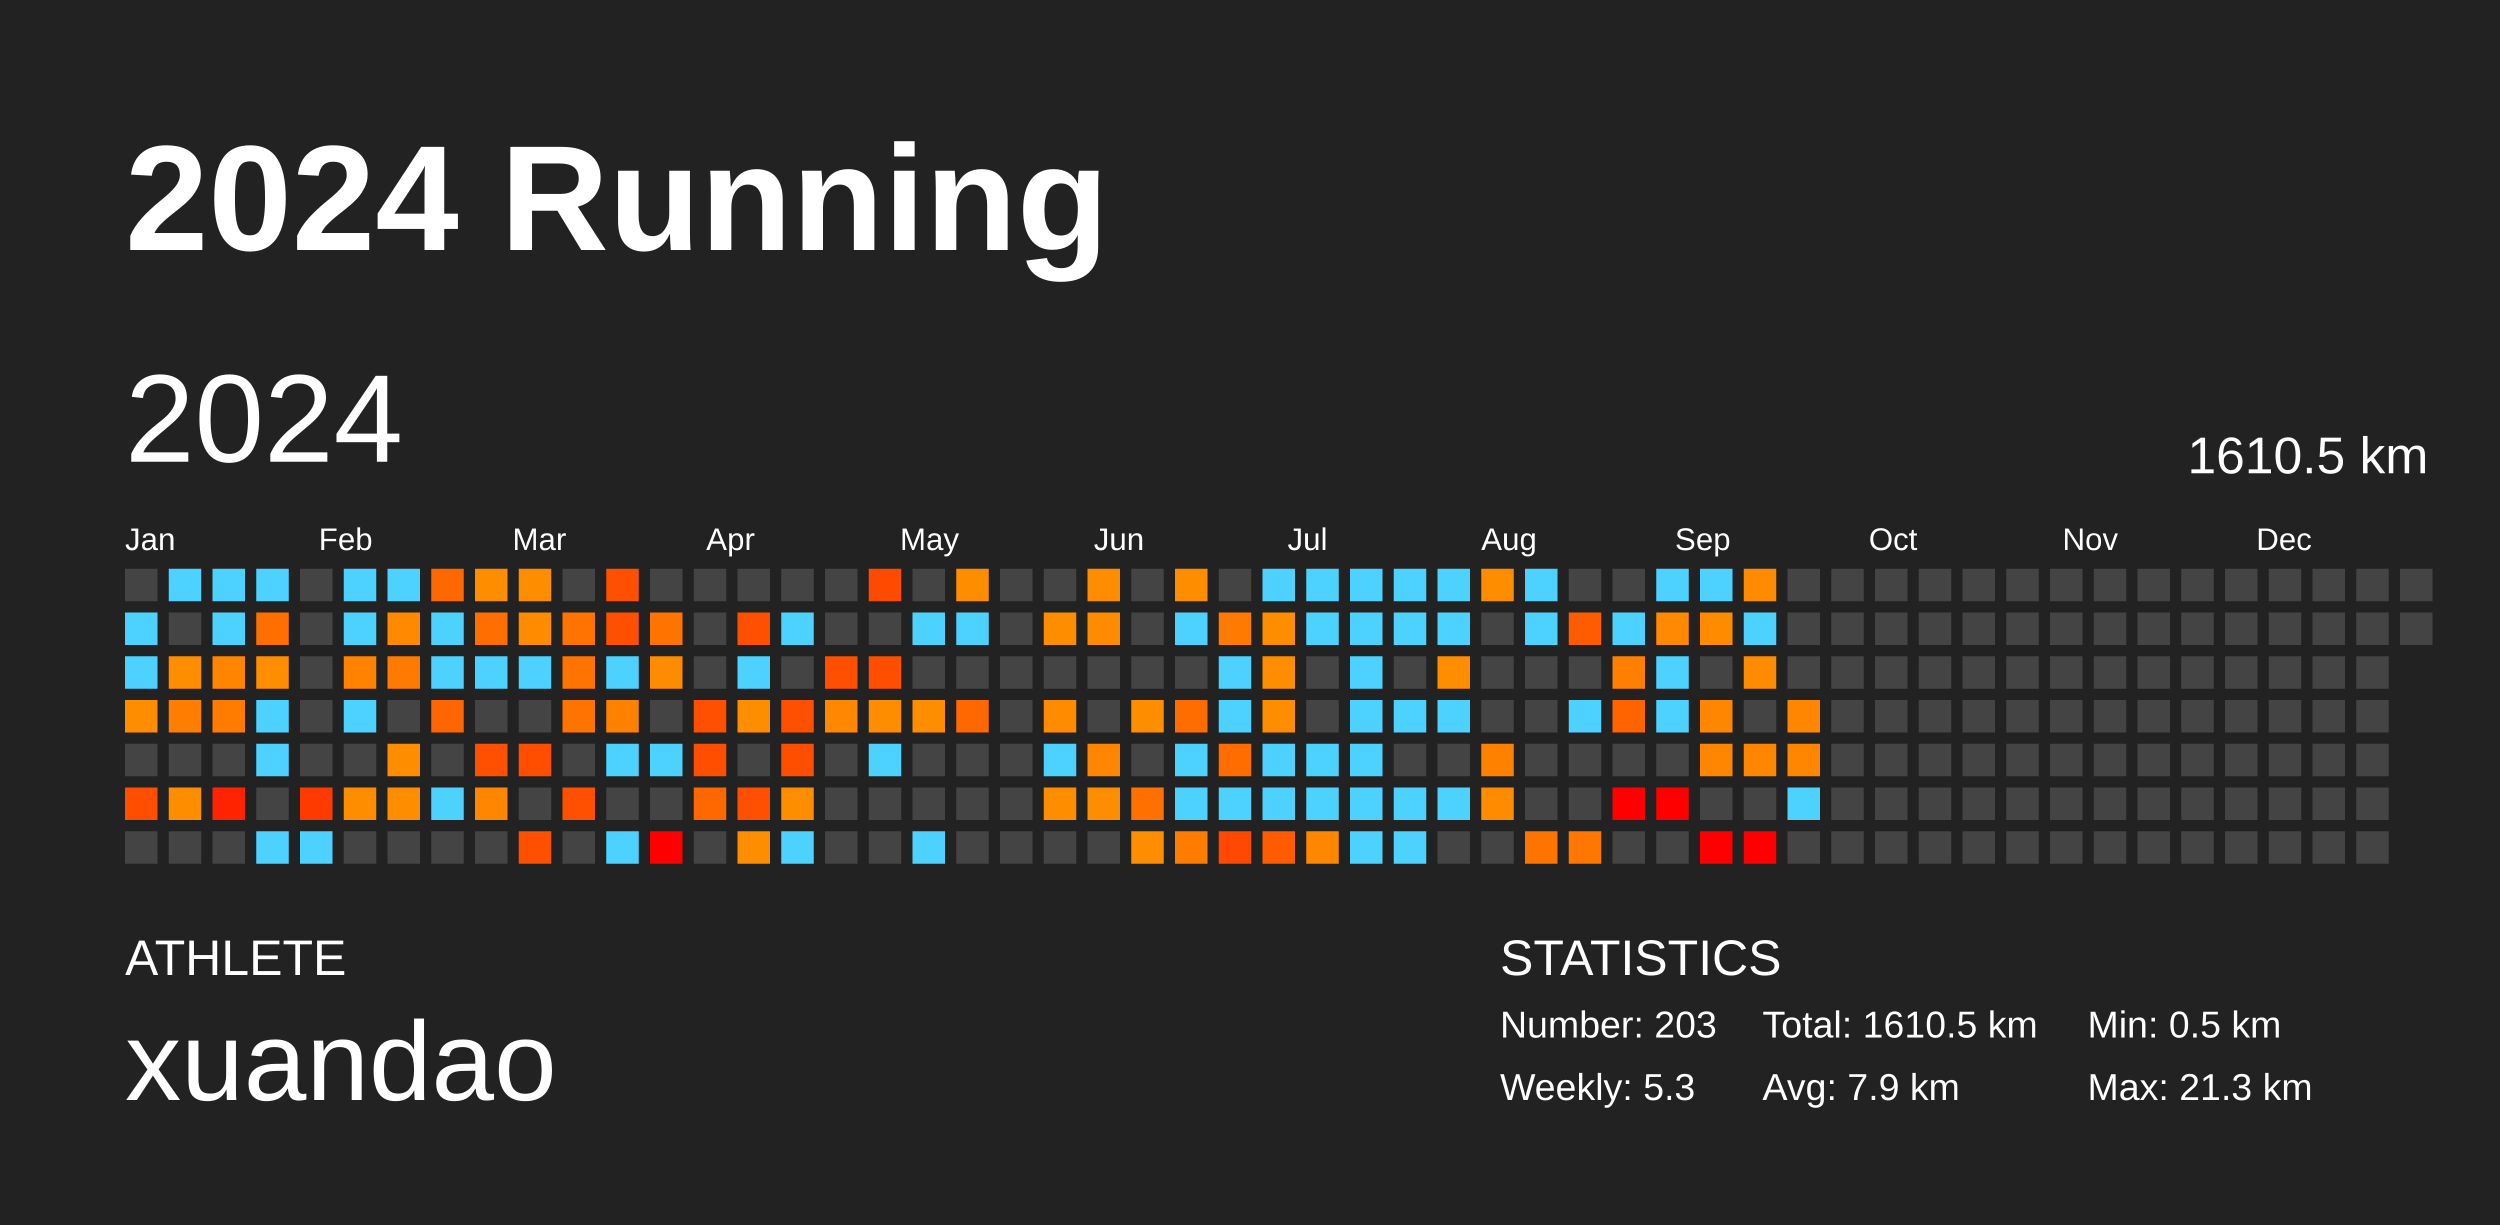
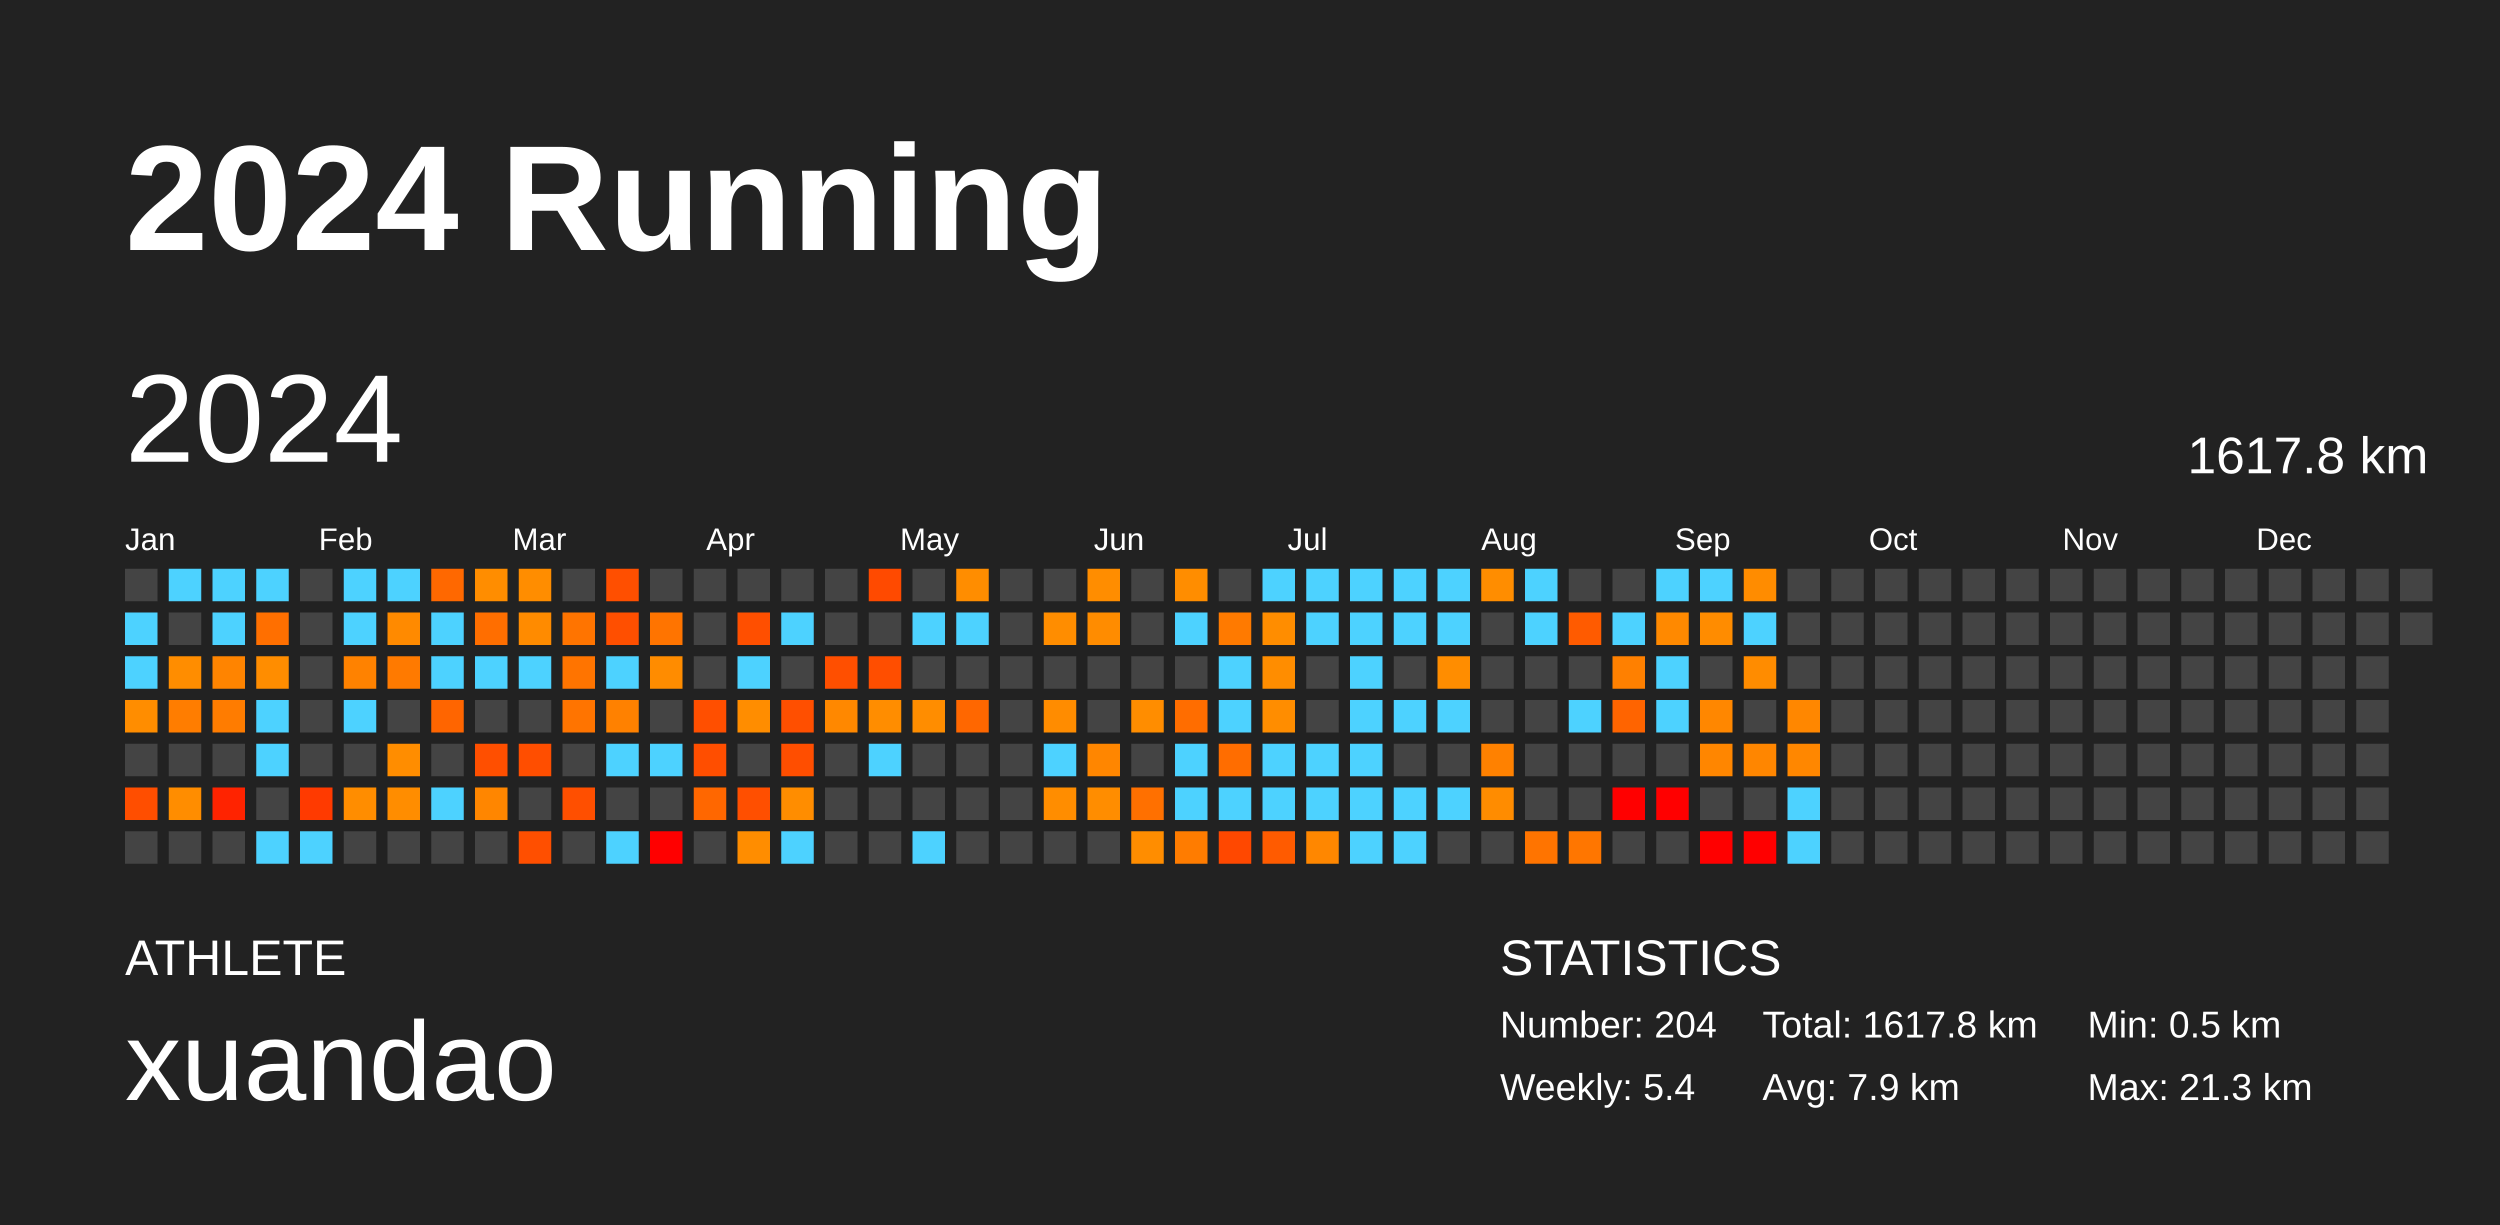
<svg xmlns="http://www.w3.org/2000/svg" baseProfile="full" height="98mm" version="1.1" viewBox="0,0,200,98" width="200mm">
  <defs />
  <rect fill="#222222" height="98" width="200" x="0" y="0" />
  <text fill="#FFFFFF" style="font-size:12px; font-family:Arial; font-weight:bold;" x="10" y="20">2024 Running</text>
  <text fill="#FFFFFF" style="font-size:4px; font-family:Arial" x="10" y="78">ATHLETE</text>
  <text fill="#FFFFFF" style="font-size:9px; font-family:Arial" x="10" y="88">xuandao</text>
  <text fill="#FFFFFF" style="font-size:4px; font-family:Arial" x="120" y="78">STATISTICS</text>
-   <text fill="#FFFFFF" style="font-size:3px; font-family:Arial" x="120" y="83">Number: 203</text>
-   <text fill="#FFFFFF" style="font-size:3px; font-family:Arial" x="120" y="88">Weekly: 5.3</text>
-   <text fill="#FFFFFF" style="font-size:3px; font-family:Arial" x="141" y="83">Total: 1610.5 km</text>
+   <text fill="#FFFFFF" style="font-size:3px; font-family:Arial" x="120" y="83">Number: 204</text>
+   <text fill="#FFFFFF" style="font-size:3px; font-family:Arial" x="120" y="88">Weekly: 5.4</text>
+   <text fill="#FFFFFF" style="font-size:3px; font-family:Arial" x="141" y="83">Total: 1617.8 km</text>
  <text fill="#FFFFFF" style="font-size:3px; font-family:Arial" x="141" y="88">Avg: 7.9 km</text>
  <text fill="#FFFFFF" style="font-size:3px; font-family:Arial" x="167" y="83">Min: 0.5 km</text>
  <text fill="#FFFFFF" style="font-size:3px; font-family:Arial" x="167" y="88">Max: 21.3 km</text>
  <text dominant-baseline="hanging" fill="#FFFFFF" style="font-size:10.0px; font-family:Arial;" x="10" y="30">2024</text>
-   <text dominant-baseline="hanging" fill="#FFFFFF" style="font-size:4.125px; font-family:Arial;" x="175" y="35">1610.5 km</text>
+   <text dominant-baseline="hanging" fill="#FFFFFF" style="font-size:4.125px; font-family:Arial;" x="175" y="35">1617.8 km</text>
  <text fill="#FFFFFF" style="font-size:2.5px; font-family:Arial" x="10.0" y="44">Jan</text>
  <text fill="#FFFFFF" style="font-size:2.5px; font-family:Arial" x="25.5" y="44">Feb</text>
  <text fill="#FFFFFF" style="font-size:2.5px; font-family:Arial" x="41.0" y="44">Mar</text>
  <text fill="#FFFFFF" style="font-size:2.5px; font-family:Arial" x="56.5" y="44">Apr</text>
  <text fill="#FFFFFF" style="font-size:2.5px; font-family:Arial" x="72.0" y="44">May</text>
  <text fill="#FFFFFF" style="font-size:2.5px; font-family:Arial" x="87.5" y="44">Jun</text>
  <text fill="#FFFFFF" style="font-size:2.5px; font-family:Arial" x="103.0" y="44">Jul</text>
  <text fill="#FFFFFF" style="font-size:2.5px; font-family:Arial" x="118.5" y="44">Aug</text>
  <text fill="#FFFFFF" style="font-size:2.5px; font-family:Arial" x="134.0" y="44">Sep</text>
  <text fill="#FFFFFF" style="font-size:2.5px; font-family:Arial" x="149.5" y="44">Oct</text>
  <text fill="#FFFFFF" style="font-size:2.5px; font-family:Arial" x="165.0" y="44">Nov</text>
  <text fill="#FFFFFF" style="font-size:2.5px; font-family:Arial" x="180.5" y="44">Dec</text>
  <rect fill="#444444" height="2.6" width="2.6" x="10.0" y="45.5" />
  <rect fill="#4dd2ff" height="2.6" width="2.6" x="10.0" y="49.0" />
  <rect fill="#4dd2ff" height="2.6" width="2.6" x="10.0" y="52.5" />
  <rect fill="#ff8d00" height="2.6" width="2.6" x="10.0" y="56.0" />
  <rect fill="#444444" height="2.6" width="2.6" x="10.0" y="59.5" />
  <rect fill="#ff4e00" height="2.6" width="2.6" x="10.0" y="63.0" />
  <rect fill="#444444" height="2.6" width="2.6" x="10.0" y="66.5" />
  <rect fill="#4dd2ff" height="2.6" width="2.6" x="13.5" y="45.5" />
  <rect fill="#444444" height="2.6" width="2.6" x="13.5" y="49.0" />
  <rect fill="#ff8d00" height="2.6" width="2.6" x="13.5" y="52.5" />
  <rect fill="#ff7d00" height="2.6" width="2.6" x="13.5" y="56.0" />
  <rect fill="#444444" height="2.6" width="2.6" x="13.5" y="59.5" />
  <rect fill="#ff8d00" height="2.6" width="2.6" x="13.5" y="63.0" />
  <rect fill="#444444" height="2.6" width="2.6" x="13.5" y="66.5" />
  <rect fill="#4dd2ff" height="2.6" width="2.6" x="17.0" y="45.5" />
  <rect fill="#4dd2ff" height="2.6" width="2.6" x="17.0" y="49.0" />
  <rect fill="#ff8400" height="2.6" width="2.6" x="17.0" y="52.5" />
  <rect fill="#ff7c00" height="2.6" width="2.6" x="17.0" y="56.0" />
  <rect fill="#444444" height="2.6" width="2.6" x="17.0" y="59.5" />
  <rect fill="#ff2300" height="2.6" width="2.6" x="17.0" y="63.0" />
  <rect fill="#444444" height="2.6" width="2.6" x="17.0" y="66.5" />
  <rect fill="#4dd2ff" height="2.6" width="2.6" x="20.5" y="45.5" />
  <rect fill="#ff6f00" height="2.6" width="2.6" x="20.5" y="49.0" />
  <rect fill="#ff8d00" height="2.6" width="2.6" x="20.5" y="52.5" />
  <rect fill="#4dd2ff" height="2.6" width="2.6" x="20.5" y="56.0" />
  <rect fill="#4dd2ff" height="2.6" width="2.6" x="20.5" y="59.5" />
  <rect fill="#444444" height="2.6" width="2.6" x="20.5" y="63.0" />
  <rect fill="#4dd2ff" height="2.6" width="2.6" x="20.5" y="66.5" />
  <rect fill="#444444" height="2.6" width="2.6" x="24.0" y="45.5" />
  <rect fill="#444444" height="2.6" width="2.6" x="24.0" y="49.0" />
  <rect fill="#444444" height="2.6" width="2.6" x="24.0" y="52.5" />
  <rect fill="#444444" height="2.6" width="2.6" x="24.0" y="56.0" />
  <rect fill="#444444" height="2.6" width="2.6" x="24.0" y="59.5" />
  <rect fill="#ff3a00" height="2.6" width="2.6" x="24.0" y="63.0" />
  <rect fill="#4dd2ff" height="2.6" width="2.6" x="24.0" y="66.5" />
  <rect fill="#4dd2ff" height="2.6" width="2.6" x="27.5" y="45.5" />
  <rect fill="#4dd2ff" height="2.6" width="2.6" x="27.5" y="49.0" />
  <rect fill="#ff8200" height="2.6" width="2.6" x="27.5" y="52.5" />
  <rect fill="#4dd2ff" height="2.6" width="2.6" x="27.5" y="56.0" />
  <rect fill="#444444" height="2.6" width="2.6" x="27.5" y="59.5" />
  <rect fill="#ff8d00" height="2.6" width="2.6" x="27.5" y="63.0" />
  <rect fill="#444444" height="2.6" width="2.6" x="27.5" y="66.5" />
  <rect fill="#4dd2ff" height="2.6" width="2.6" x="31.0" y="45.5" />
  <rect fill="#ff8a00" height="2.6" width="2.6" x="31.0" y="49.0" />
  <rect fill="#ff7a00" height="2.6" width="2.6" x="31.0" y="52.5" />
  <rect fill="#444444" height="2.6" width="2.6" x="31.0" y="56.0" />
  <rect fill="#ff8d00" height="2.6" width="2.6" x="31.0" y="59.5" />
  <rect fill="#ff8d00" height="2.6" width="2.6" x="31.0" y="63.0" />
  <rect fill="#444444" height="2.6" width="2.6" x="31.0" y="66.5" />
  <rect fill="#ff6800" height="2.6" width="2.6" x="34.5" y="45.5" />
  <rect fill="#4dd2ff" height="2.6" width="2.6" x="34.5" y="49.0" />
  <rect fill="#4dd2ff" height="2.6" width="2.6" x="34.5" y="52.5" />
  <rect fill="#ff6500" height="2.6" width="2.6" x="34.5" y="56.0" />
  <rect fill="#444444" height="2.6" width="2.6" x="34.5" y="59.5" />
  <rect fill="#4dd2ff" height="2.6" width="2.6" x="34.5" y="63.0" />
  <rect fill="#444444" height="2.6" width="2.6" x="34.5" y="66.5" />
  <rect fill="#ff8d00" height="2.6" width="2.6" x="38.0" y="45.5" />
  <rect fill="#ff6e00" height="2.6" width="2.6" x="38.0" y="49.0" />
  <rect fill="#4dd2ff" height="2.6" width="2.6" x="38.0" y="52.5" />
  <rect fill="#444444" height="2.6" width="2.6" x="38.0" y="56.0" />
  <rect fill="#ff4f00" height="2.6" width="2.6" x="38.0" y="59.5" />
  <rect fill="#ff8600" height="2.6" width="2.6" x="38.0" y="63.0" />
  <rect fill="#444444" height="2.6" width="2.6" x="38.0" y="66.5" />
  <rect fill="#ff8d00" height="2.6" width="2.6" x="41.5" y="45.5" />
  <rect fill="#ff8b00" height="2.6" width="2.6" x="41.5" y="49.0" />
  <rect fill="#4dd2ff" height="2.6" width="2.6" x="41.5" y="52.5" />
  <rect fill="#444444" height="2.6" width="2.6" x="41.5" y="56.0" />
  <rect fill="#ff4e00" height="2.6" width="2.6" x="41.5" y="59.5" />
  <rect fill="#444444" height="2.6" width="2.6" x="41.5" y="63.0" />
  <rect fill="#ff4f00" height="2.6" width="2.6" x="41.5" y="66.5" />
  <rect fill="#444444" height="2.6" width="2.6" x="45.0" y="45.5" />
  <rect fill="#ff7400" height="2.6" width="2.6" x="45.0" y="49.0" />
  <rect fill="#ff7400" height="2.6" width="2.6" x="45.0" y="52.5" />
  <rect fill="#ff7400" height="2.6" width="2.6" x="45.0" y="56.0" />
  <rect fill="#444444" height="2.6" width="2.6" x="45.0" y="59.5" />
  <rect fill="#ff4f00" height="2.6" width="2.6" x="45.0" y="63.0" />
  <rect fill="#444444" height="2.6" width="2.6" x="45.0" y="66.5" />
  <rect fill="#ff4f00" height="2.6" width="2.6" x="48.5" y="45.5" />
  <rect fill="#ff4f00" height="2.6" width="2.6" x="48.5" y="49.0" />
  <rect fill="#4dd2ff" height="2.6" width="2.6" x="48.5" y="52.5" />
  <rect fill="#ff8100" height="2.6" width="2.6" x="48.5" y="56.0" />
  <rect fill="#4dd2ff" height="2.6" width="2.6" x="48.5" y="59.5" />
  <rect fill="#444444" height="2.6" width="2.6" x="48.5" y="63.0" />
  <rect fill="#4dd2ff" height="2.6" width="2.6" x="48.5" y="66.5" />
  <rect fill="#444444" height="2.6" width="2.6" x="52.0" y="45.5" />
  <rect fill="#ff7400" height="2.6" width="2.6" x="52.0" y="49.0" />
  <rect fill="#ff8c00" height="2.6" width="2.6" x="52.0" y="52.5" />
  <rect fill="#444444" height="2.6" width="2.6" x="52.0" y="56.0" />
  <rect fill="#4dd2ff" height="2.6" width="2.6" x="52.0" y="59.5" />
  <rect fill="#444444" height="2.6" width="2.6" x="52.0" y="63.0" />
  <rect fill="red" height="2.6" width="2.6" x="52.0" y="66.5" />
  <rect fill="#444444" height="2.6" width="2.6" x="55.5" y="45.5" />
  <rect fill="#444444" height="2.6" width="2.6" x="55.5" y="49.0" />
  <rect fill="#444444" height="2.6" width="2.6" x="55.5" y="52.5" />
  <rect fill="#ff4f00" height="2.6" width="2.6" x="55.5" y="56.0" />
  <rect fill="#ff4e00" height="2.6" width="2.6" x="55.5" y="59.5" />
  <rect fill="#ff6700" height="2.6" width="2.6" x="55.5" y="63.0" />
  <rect fill="#444444" height="2.6" width="2.6" x="55.5" y="66.5" />
  <rect fill="#444444" height="2.6" width="2.6" x="59.0" y="45.5" />
  <rect fill="#ff4f00" height="2.6" width="2.6" x="59.0" y="49.0" />
  <rect fill="#4dd2ff" height="2.6" width="2.6" x="59.0" y="52.5" />
  <rect fill="#ff8d00" height="2.6" width="2.6" x="59.0" y="56.0" />
  <rect fill="#444444" height="2.6" width="2.6" x="59.0" y="59.5" />
  <rect fill="#ff4f00" height="2.6" width="2.6" x="59.0" y="63.0" />
  <rect fill="#ff8d00" height="2.6" width="2.6" x="59.0" y="66.5" />
  <rect fill="#444444" height="2.6" width="2.6" x="62.5" y="45.5" />
  <rect fill="#4dd2ff" height="2.6" width="2.6" x="62.5" y="49.0" />
  <rect fill="#444444" height="2.6" width="2.6" x="62.5" y="52.5" />
  <rect fill="#ff4f00" height="2.6" width="2.6" x="62.5" y="56.0" />
  <rect fill="#ff4e00" height="2.6" width="2.6" x="62.5" y="59.5" />
  <rect fill="#ff8d00" height="2.6" width="2.6" x="62.5" y="63.0" />
  <rect fill="#4dd2ff" height="2.6" width="2.6" x="62.5" y="66.5" />
  <rect fill="#444444" height="2.6" width="2.6" x="66.0" y="45.5" />
  <rect fill="#444444" height="2.6" width="2.6" x="66.0" y="49.0" />
  <rect fill="#ff4f00" height="2.6" width="2.6" x="66.0" y="52.5" />
  <rect fill="#ff8800" height="2.6" width="2.6" x="66.0" y="56.0" />
  <rect fill="#444444" height="2.6" width="2.6" x="66.0" y="59.5" />
  <rect fill="#444444" height="2.6" width="2.6" x="66.0" y="63.0" />
  <rect fill="#444444" height="2.6" width="2.6" x="66.0" y="66.5" />
  <rect fill="#ff4a00" height="2.6" width="2.6" x="69.5" y="45.5" />
  <rect fill="#444444" height="2.6" width="2.6" x="69.5" y="49.0" />
  <rect fill="#ff4e00" height="2.6" width="2.6" x="69.5" y="52.5" />
  <rect fill="#ff8d00" height="2.6" width="2.6" x="69.5" y="56.0" />
  <rect fill="#4dd2ff" height="2.6" width="2.6" x="69.5" y="59.5" />
  <rect fill="#444444" height="2.6" width="2.6" x="69.5" y="63.0" />
  <rect fill="#444444" height="2.6" width="2.6" x="69.5" y="66.5" />
  <rect fill="#444444" height="2.6" width="2.6" x="73.0" y="45.5" />
  <rect fill="#4dd2ff" height="2.6" width="2.6" x="73.0" y="49.0" />
  <rect fill="#444444" height="2.6" width="2.6" x="73.0" y="52.5" />
  <rect fill="#ff8d00" height="2.6" width="2.6" x="73.0" y="56.0" />
  <rect fill="#444444" height="2.6" width="2.6" x="73.0" y="59.5" />
  <rect fill="#444444" height="2.6" width="2.6" x="73.0" y="63.0" />
  <rect fill="#4dd2ff" height="2.6" width="2.6" x="73.0" y="66.5" />
  <rect fill="#ff8d00" height="2.6" width="2.6" x="76.5" y="45.5" />
  <rect fill="#4dd2ff" height="2.6" width="2.6" x="76.5" y="49.0" />
  <rect fill="#444444" height="2.6" width="2.6" x="76.5" y="52.5" />
  <rect fill="#ff6700" height="2.6" width="2.6" x="76.5" y="56.0" />
  <rect fill="#444444" height="2.6" width="2.6" x="76.5" y="59.5" />
  <rect fill="#444444" height="2.6" width="2.6" x="76.5" y="63.0" />
  <rect fill="#444444" height="2.6" width="2.6" x="76.5" y="66.5" />
  <rect fill="#444444" height="2.6" width="2.6" x="80.0" y="45.5" />
  <rect fill="#444444" height="2.6" width="2.6" x="80.0" y="49.0" />
  <rect fill="#444444" height="2.6" width="2.6" x="80.0" y="52.5" />
  <rect fill="#444444" height="2.6" width="2.6" x="80.0" y="56.0" />
  <rect fill="#444444" height="2.6" width="2.6" x="80.0" y="59.5" />
  <rect fill="#444444" height="2.6" width="2.6" x="80.0" y="63.0" />
  <rect fill="#444444" height="2.6" width="2.6" x="80.0" y="66.5" />
  <rect fill="#444444" height="2.6" width="2.6" x="83.5" y="45.5" />
  <rect fill="#ff8d00" height="2.6" width="2.6" x="83.5" y="49.0" />
  <rect fill="#444444" height="2.6" width="2.6" x="83.5" y="52.5" />
  <rect fill="#ff8c00" height="2.6" width="2.6" x="83.5" y="56.0" />
  <rect fill="#4dd2ff" height="2.6" width="2.6" x="83.5" y="59.5" />
  <rect fill="#ff8d00" height="2.6" width="2.6" x="83.5" y="63.0" />
  <rect fill="#444444" height="2.6" width="2.6" x="83.5" y="66.5" />
  <rect fill="#ff8d00" height="2.6" width="2.6" x="87.0" y="45.5" />
  <rect fill="#ff8c00" height="2.6" width="2.6" x="87.0" y="49.0" />
  <rect fill="#444444" height="2.6" width="2.6" x="87.0" y="52.5" />
  <rect fill="#444444" height="2.6" width="2.6" x="87.0" y="56.0" />
  <rect fill="#ff8600" height="2.6" width="2.6" x="87.0" y="59.5" />
  <rect fill="#ff8d00" height="2.6" width="2.6" x="87.0" y="63.0" />
  <rect fill="#444444" height="2.6" width="2.6" x="87.0" y="66.5" />
  <rect fill="#444444" height="2.6" width="2.6" x="90.5" y="45.5" />
  <rect fill="#444444" height="2.6" width="2.6" x="90.5" y="49.0" />
  <rect fill="#444444" height="2.6" width="2.6" x="90.5" y="52.5" />
  <rect fill="#ff8d00" height="2.6" width="2.6" x="90.5" y="56.0" />
  <rect fill="#444444" height="2.6" width="2.6" x="90.5" y="59.5" />
  <rect fill="#ff7000" height="2.6" width="2.6" x="90.5" y="63.0" />
  <rect fill="#ff8d00" height="2.6" width="2.6" x="90.5" y="66.5" />
  <rect fill="#ff8d00" height="2.6" width="2.6" x="94.0" y="45.5" />
  <rect fill="#4dd2ff" height="2.6" width="2.6" x="94.0" y="49.0" />
  <rect fill="#444444" height="2.6" width="2.6" x="94.0" y="52.5" />
  <rect fill="#ff6d00" height="2.6" width="2.6" x="94.0" y="56.0" />
  <rect fill="#4dd2ff" height="2.6" width="2.6" x="94.0" y="59.5" />
  <rect fill="#4dd2ff" height="2.6" width="2.6" x="94.0" y="63.0" />
  <rect fill="#ff7c00" height="2.6" width="2.6" x="94.0" y="66.5" />
  <rect fill="#444444" height="2.6" width="2.6" x="97.5" y="45.5" />
  <rect fill="#ff7a00" height="2.6" width="2.6" x="97.5" y="49.0" />
  <rect fill="#4dd2ff" height="2.6" width="2.6" x="97.5" y="52.5" />
  <rect fill="#4dd2ff" height="2.6" width="2.6" x="97.5" y="56.0" />
  <rect fill="#ff6d00" height="2.6" width="2.6" x="97.5" y="59.5" />
  <rect fill="#4dd2ff" height="2.6" width="2.6" x="97.5" y="63.0" />
  <rect fill="#ff4800" height="2.6" width="2.6" x="97.5" y="66.5" />
  <rect fill="#4dd2ff" height="2.6" width="2.6" x="101.0" y="45.5" />
  <rect fill="#ff8d00" height="2.6" width="2.6" x="101.0" y="49.0" />
  <rect fill="#ff8d00" height="2.6" width="2.6" x="101.0" y="52.5" />
  <rect fill="#ff8d00" height="2.6" width="2.6" x="101.0" y="56.0" />
  <rect fill="#4dd2ff" height="2.6" width="2.6" x="101.0" y="59.5" />
  <rect fill="#4dd2ff" height="2.6" width="2.6" x="101.0" y="63.0" />
  <rect fill="#ff5b00" height="2.6" width="2.6" x="101.0" y="66.5" />
  <rect fill="#4dd2ff" height="2.6" width="2.6" x="104.5" y="45.5" />
  <rect fill="#4dd2ff" height="2.6" width="2.6" x="104.5" y="49.0" />
  <rect fill="#444444" height="2.6" width="2.6" x="104.5" y="52.5" />
  <rect fill="#444444" height="2.6" width="2.6" x="104.5" y="56.0" />
  <rect fill="#4dd2ff" height="2.6" width="2.6" x="104.5" y="59.5" />
  <rect fill="#4dd2ff" height="2.6" width="2.6" x="104.5" y="63.0" />
  <rect fill="#ff8700" height="2.6" width="2.6" x="104.5" y="66.5" />
  <rect fill="#4dd2ff" height="2.6" width="2.6" x="108.0" y="45.5" />
  <rect fill="#4dd2ff" height="2.6" width="2.6" x="108.0" y="49.0" />
  <rect fill="#4dd2ff" height="2.6" width="2.6" x="108.0" y="52.5" />
  <rect fill="#4dd2ff" height="2.6" width="2.6" x="108.0" y="56.0" />
  <rect fill="#4dd2ff" height="2.6" width="2.6" x="108.0" y="59.5" />
  <rect fill="#4dd2ff" height="2.6" width="2.6" x="108.0" y="63.0" />
  <rect fill="#4dd2ff" height="2.6" width="2.6" x="108.0" y="66.5" />
  <rect fill="#4dd2ff" height="2.6" width="2.6" x="111.5" y="45.5" />
  <rect fill="#4dd2ff" height="2.6" width="2.6" x="111.5" y="49.0" />
  <rect fill="#444444" height="2.6" width="2.6" x="111.5" y="52.5" />
  <rect fill="#4dd2ff" height="2.6" width="2.6" x="111.5" y="56.0" />
  <rect fill="#444444" height="2.6" width="2.6" x="111.5" y="59.5" />
  <rect fill="#4dd2ff" height="2.6" width="2.6" x="111.5" y="63.0" />
  <rect fill="#4dd2ff" height="2.6" width="2.6" x="111.5" y="66.5" />
  <rect fill="#4dd2ff" height="2.6" width="2.6" x="115.0" y="45.5" />
  <rect fill="#4dd2ff" height="2.6" width="2.6" x="115.0" y="49.0" />
  <rect fill="#ff8d00" height="2.6" width="2.6" x="115.0" y="52.5" />
  <rect fill="#4dd2ff" height="2.6" width="2.6" x="115.0" y="56.0" />
  <rect fill="#444444" height="2.6" width="2.6" x="115.0" y="59.5" />
  <rect fill="#4dd2ff" height="2.6" width="2.6" x="115.0" y="63.0" />
  <rect fill="#444444" height="2.6" width="2.6" x="115.0" y="66.5" />
  <rect fill="#ff8d00" height="2.6" width="2.6" x="118.5" y="45.5" />
  <rect fill="#444444" height="2.6" width="2.6" x="118.5" y="49.0" />
  <rect fill="#444444" height="2.6" width="2.6" x="118.5" y="52.5" />
  <rect fill="#444444" height="2.6" width="2.6" x="118.5" y="56.0" />
  <rect fill="#ff8100" height="2.6" width="2.6" x="118.5" y="59.5" />
  <rect fill="#ff8c00" height="2.6" width="2.6" x="118.5" y="63.0" />
  <rect fill="#444444" height="2.6" width="2.6" x="118.5" y="66.5" />
  <rect fill="#4dd2ff" height="2.6" width="2.6" x="122.0" y="45.5" />
  <rect fill="#4dd2ff" height="2.6" width="2.6" x="122.0" y="49.0" />
  <rect fill="#444444" height="2.6" width="2.6" x="122.0" y="52.5" />
  <rect fill="#444444" height="2.6" width="2.6" x="122.0" y="56.0" />
  <rect fill="#444444" height="2.6" width="2.6" x="122.0" y="59.5" />
  <rect fill="#444444" height="2.6" width="2.6" x="122.0" y="63.0" />
  <rect fill="#ff7400" height="2.6" width="2.6" x="122.0" y="66.5" />
  <rect fill="#444444" height="2.6" width="2.6" x="125.5" y="45.5" />
  <rect fill="#ff5b00" height="2.6" width="2.6" x="125.5" y="49.0" />
  <rect fill="#444444" height="2.6" width="2.6" x="125.5" y="52.5" />
  <rect fill="#4dd2ff" height="2.6" width="2.6" x="125.5" y="56.0" />
  <rect fill="#444444" height="2.6" width="2.6" x="125.5" y="59.5" />
  <rect fill="#444444" height="2.6" width="2.6" x="125.5" y="63.0" />
  <rect fill="#ff7600" height="2.6" width="2.6" x="125.5" y="66.5" />
  <rect fill="#444444" height="2.6" width="2.6" x="129.0" y="45.5" />
  <rect fill="#4dd2ff" height="2.6" width="2.6" x="129.0" y="49.0" />
  <rect fill="#ff8000" height="2.6" width="2.6" x="129.0" y="52.5" />
  <rect fill="#ff6400" height="2.6" width="2.6" x="129.0" y="56.0" />
  <rect fill="#444444" height="2.6" width="2.6" x="129.0" y="59.5" />
  <rect fill="red" height="2.6" width="2.6" x="129.0" y="63.0" />
  <rect fill="#444444" height="2.6" width="2.6" x="129.0" y="66.5" />
  <rect fill="#4dd2ff" height="2.6" width="2.6" x="132.5" y="45.5" />
  <rect fill="#ff8900" height="2.6" width="2.6" x="132.5" y="49.0" />
  <rect fill="#4dd2ff" height="2.6" width="2.6" x="132.5" y="52.5" />
  <rect fill="#4dd2ff" height="2.6" width="2.6" x="132.5" y="56.0" />
  <rect fill="#444444" height="2.6" width="2.6" x="132.5" y="59.5" />
  <rect fill="red" height="2.6" width="2.6" x="132.5" y="63.0" />
  <rect fill="#444444" height="2.6" width="2.6" x="132.5" y="66.5" />
  <rect fill="#4dd2ff" height="2.6" width="2.6" x="136.0" y="45.5" />
  <rect fill="#ff8c00" height="2.6" width="2.6" x="136.0" y="49.0" />
  <rect fill="#444444" height="2.6" width="2.6" x="136.0" y="52.5" />
  <rect fill="#ff8700" height="2.6" width="2.6" x="136.0" y="56.0" />
  <rect fill="#ff8600" height="2.6" width="2.6" x="136.0" y="59.5" />
  <rect fill="#444444" height="2.6" width="2.6" x="136.0" y="63.0" />
  <rect fill="red" height="2.6" width="2.6" x="136.0" y="66.5" />
  <rect fill="#ff8c00" height="2.6" width="2.6" x="139.5" y="45.5" />
  <rect fill="#4dd2ff" height="2.6" width="2.6" x="139.5" y="49.0" />
  <rect fill="#ff8c00" height="2.6" width="2.6" x="139.5" y="52.5" />
  <rect fill="#444444" height="2.6" width="2.6" x="139.5" y="56.0" />
  <rect fill="#ff8600" height="2.6" width="2.6" x="139.5" y="59.5" />
  <rect fill="#444444" height="2.6" width="2.6" x="139.5" y="63.0" />
  <rect fill="red" height="2.6" width="2.6" x="139.5" y="66.5" />
  <rect fill="#444444" height="2.6" width="2.6" x="143.0" y="45.5" />
  <rect fill="#444444" height="2.6" width="2.6" x="143.0" y="49.0" />
  <rect fill="#444444" height="2.6" width="2.6" x="143.0" y="52.5" />
  <rect fill="#ff8700" height="2.6" width="2.6" x="143.0" y="56.0" />
  <rect fill="#ff8700" height="2.6" width="2.6" x="143.0" y="59.5" />
  <rect fill="#4dd2ff" height="2.6" width="2.6" x="143.0" y="63.0" />
-   <rect fill="#444444" height="2.6" width="2.6" x="143.0" y="66.5" />
+   <rect fill="#4dd2ff" height="2.6" width="2.6" x="143.0" y="66.5" />
  <rect fill="#444444" height="2.6" width="2.6" x="146.5" y="45.5" />
  <rect fill="#444444" height="2.6" width="2.6" x="146.5" y="49.0" />
  <rect fill="#444444" height="2.6" width="2.6" x="146.5" y="52.5" />
  <rect fill="#444444" height="2.6" width="2.6" x="146.5" y="56.0" />
  <rect fill="#444444" height="2.6" width="2.6" x="146.5" y="59.5" />
  <rect fill="#444444" height="2.6" width="2.6" x="146.5" y="63.0" />
  <rect fill="#444444" height="2.6" width="2.6" x="146.5" y="66.5" />
  <rect fill="#444444" height="2.6" width="2.6" x="150.0" y="45.5" />
  <rect fill="#444444" height="2.6" width="2.6" x="150.0" y="49.0" />
  <rect fill="#444444" height="2.6" width="2.6" x="150.0" y="52.5" />
  <rect fill="#444444" height="2.6" width="2.6" x="150.0" y="56.0" />
  <rect fill="#444444" height="2.6" width="2.6" x="150.0" y="59.5" />
  <rect fill="#444444" height="2.6" width="2.6" x="150.0" y="63.0" />
  <rect fill="#444444" height="2.6" width="2.6" x="150.0" y="66.5" />
  <rect fill="#444444" height="2.6" width="2.6" x="153.5" y="45.5" />
  <rect fill="#444444" height="2.6" width="2.6" x="153.5" y="49.0" />
  <rect fill="#444444" height="2.6" width="2.6" x="153.5" y="52.5" />
  <rect fill="#444444" height="2.6" width="2.6" x="153.5" y="56.0" />
  <rect fill="#444444" height="2.6" width="2.6" x="153.5" y="59.5" />
  <rect fill="#444444" height="2.6" width="2.6" x="153.5" y="63.0" />
  <rect fill="#444444" height="2.6" width="2.6" x="153.5" y="66.5" />
  <rect fill="#444444" height="2.6" width="2.6" x="157.0" y="45.5" />
  <rect fill="#444444" height="2.6" width="2.6" x="157.0" y="49.0" />
  <rect fill="#444444" height="2.6" width="2.6" x="157.0" y="52.5" />
  <rect fill="#444444" height="2.6" width="2.6" x="157.0" y="56.0" />
  <rect fill="#444444" height="2.6" width="2.6" x="157.0" y="59.5" />
  <rect fill="#444444" height="2.6" width="2.6" x="157.0" y="63.0" />
  <rect fill="#444444" height="2.6" width="2.6" x="157.0" y="66.5" />
  <rect fill="#444444" height="2.6" width="2.6" x="160.5" y="45.5" />
  <rect fill="#444444" height="2.6" width="2.6" x="160.5" y="49.0" />
  <rect fill="#444444" height="2.6" width="2.6" x="160.5" y="52.5" />
  <rect fill="#444444" height="2.6" width="2.6" x="160.5" y="56.0" />
  <rect fill="#444444" height="2.6" width="2.6" x="160.5" y="59.5" />
  <rect fill="#444444" height="2.6" width="2.6" x="160.5" y="63.0" />
  <rect fill="#444444" height="2.6" width="2.6" x="160.5" y="66.5" />
  <rect fill="#444444" height="2.6" width="2.6" x="164.0" y="45.5" />
  <rect fill="#444444" height="2.6" width="2.6" x="164.0" y="49.0" />
  <rect fill="#444444" height="2.6" width="2.6" x="164.0" y="52.5" />
  <rect fill="#444444" height="2.6" width="2.6" x="164.0" y="56.0" />
  <rect fill="#444444" height="2.6" width="2.6" x="164.0" y="59.5" />
  <rect fill="#444444" height="2.6" width="2.6" x="164.0" y="63.0" />
  <rect fill="#444444" height="2.6" width="2.6" x="164.0" y="66.5" />
  <rect fill="#444444" height="2.6" width="2.6" x="167.5" y="45.5" />
  <rect fill="#444444" height="2.6" width="2.6" x="167.5" y="49.0" />
  <rect fill="#444444" height="2.6" width="2.6" x="167.5" y="52.5" />
  <rect fill="#444444" height="2.6" width="2.6" x="167.5" y="56.0" />
  <rect fill="#444444" height="2.6" width="2.6" x="167.5" y="59.5" />
  <rect fill="#444444" height="2.6" width="2.6" x="167.5" y="63.0" />
  <rect fill="#444444" height="2.6" width="2.6" x="167.5" y="66.5" />
  <rect fill="#444444" height="2.6" width="2.6" x="171.0" y="45.5" />
  <rect fill="#444444" height="2.6" width="2.6" x="171.0" y="49.0" />
  <rect fill="#444444" height="2.6" width="2.6" x="171.0" y="52.5" />
  <rect fill="#444444" height="2.6" width="2.6" x="171.0" y="56.0" />
  <rect fill="#444444" height="2.6" width="2.6" x="171.0" y="59.5" />
  <rect fill="#444444" height="2.6" width="2.6" x="171.0" y="63.0" />
  <rect fill="#444444" height="2.6" width="2.6" x="171.0" y="66.5" />
  <rect fill="#444444" height="2.6" width="2.6" x="174.5" y="45.5" />
  <rect fill="#444444" height="2.6" width="2.6" x="174.5" y="49.0" />
  <rect fill="#444444" height="2.6" width="2.6" x="174.5" y="52.5" />
  <rect fill="#444444" height="2.6" width="2.6" x="174.5" y="56.0" />
  <rect fill="#444444" height="2.6" width="2.6" x="174.5" y="59.5" />
  <rect fill="#444444" height="2.6" width="2.6" x="174.5" y="63.0" />
  <rect fill="#444444" height="2.6" width="2.6" x="174.5" y="66.5" />
  <rect fill="#444444" height="2.6" width="2.6" x="178.0" y="45.5" />
  <rect fill="#444444" height="2.6" width="2.6" x="178.0" y="49.0" />
  <rect fill="#444444" height="2.6" width="2.6" x="178.0" y="52.5" />
  <rect fill="#444444" height="2.6" width="2.6" x="178.0" y="56.0" />
  <rect fill="#444444" height="2.6" width="2.6" x="178.0" y="59.5" />
  <rect fill="#444444" height="2.6" width="2.6" x="178.0" y="63.0" />
  <rect fill="#444444" height="2.6" width="2.6" x="178.0" y="66.5" />
  <rect fill="#444444" height="2.6" width="2.6" x="181.5" y="45.5" />
  <rect fill="#444444" height="2.6" width="2.6" x="181.5" y="49.0" />
  <rect fill="#444444" height="2.6" width="2.6" x="181.5" y="52.5" />
  <rect fill="#444444" height="2.6" width="2.6" x="181.5" y="56.0" />
  <rect fill="#444444" height="2.6" width="2.6" x="181.5" y="59.5" />
  <rect fill="#444444" height="2.6" width="2.6" x="181.5" y="63.0" />
  <rect fill="#444444" height="2.6" width="2.6" x="181.5" y="66.5" />
  <rect fill="#444444" height="2.6" width="2.6" x="185.0" y="45.5" />
  <rect fill="#444444" height="2.6" width="2.6" x="185.0" y="49.0" />
  <rect fill="#444444" height="2.6" width="2.6" x="185.0" y="52.5" />
  <rect fill="#444444" height="2.6" width="2.6" x="185.0" y="56.0" />
  <rect fill="#444444" height="2.6" width="2.6" x="185.0" y="59.5" />
  <rect fill="#444444" height="2.6" width="2.6" x="185.0" y="63.0" />
  <rect fill="#444444" height="2.6" width="2.6" x="185.0" y="66.5" />
  <rect fill="#444444" height="2.6" width="2.6" x="188.5" y="45.5" />
  <rect fill="#444444" height="2.6" width="2.6" x="188.5" y="49.0" />
  <rect fill="#444444" height="2.6" width="2.6" x="188.5" y="52.5" />
  <rect fill="#444444" height="2.6" width="2.6" x="188.5" y="56.0" />
  <rect fill="#444444" height="2.6" width="2.6" x="188.5" y="59.5" />
  <rect fill="#444444" height="2.6" width="2.6" x="188.5" y="63.0" />
  <rect fill="#444444" height="2.6" width="2.6" x="188.5" y="66.5" />
  <rect fill="#444444" height="2.6" width="2.6" x="192.0" y="45.5" />
  <rect fill="#444444" height="2.6" width="2.6" x="192.0" y="49.0" />
</svg>
